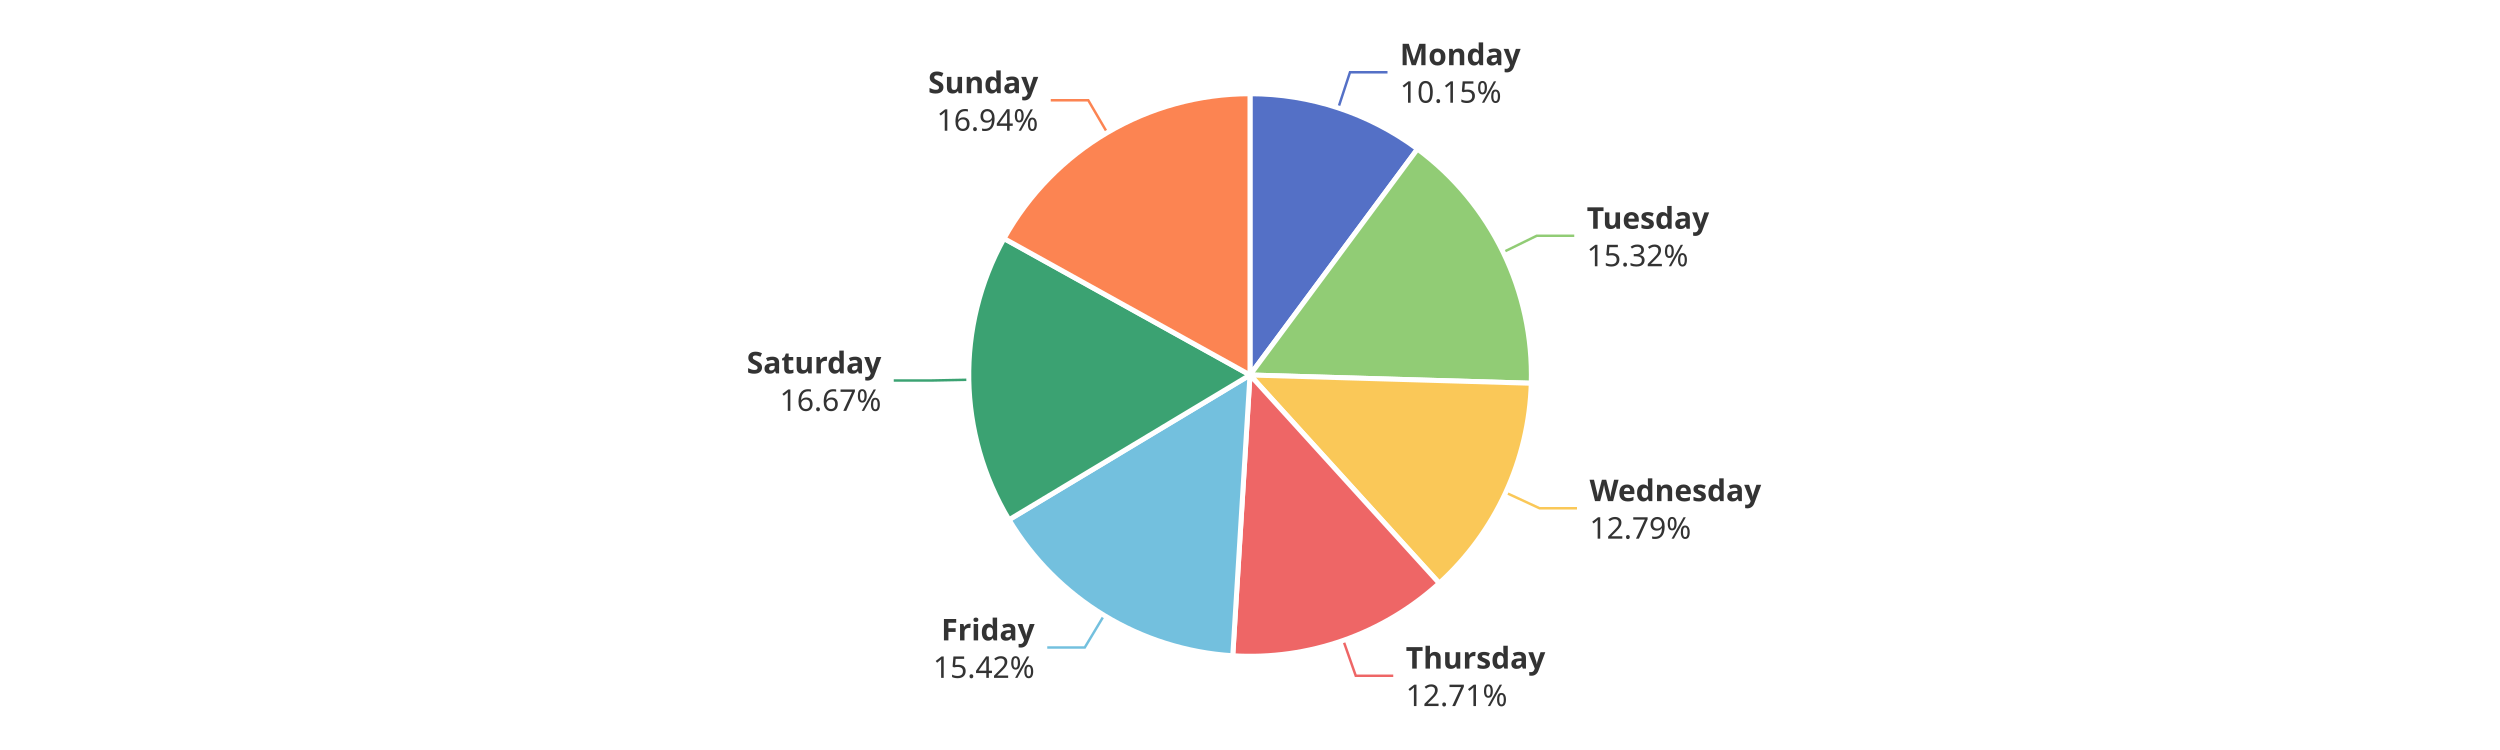
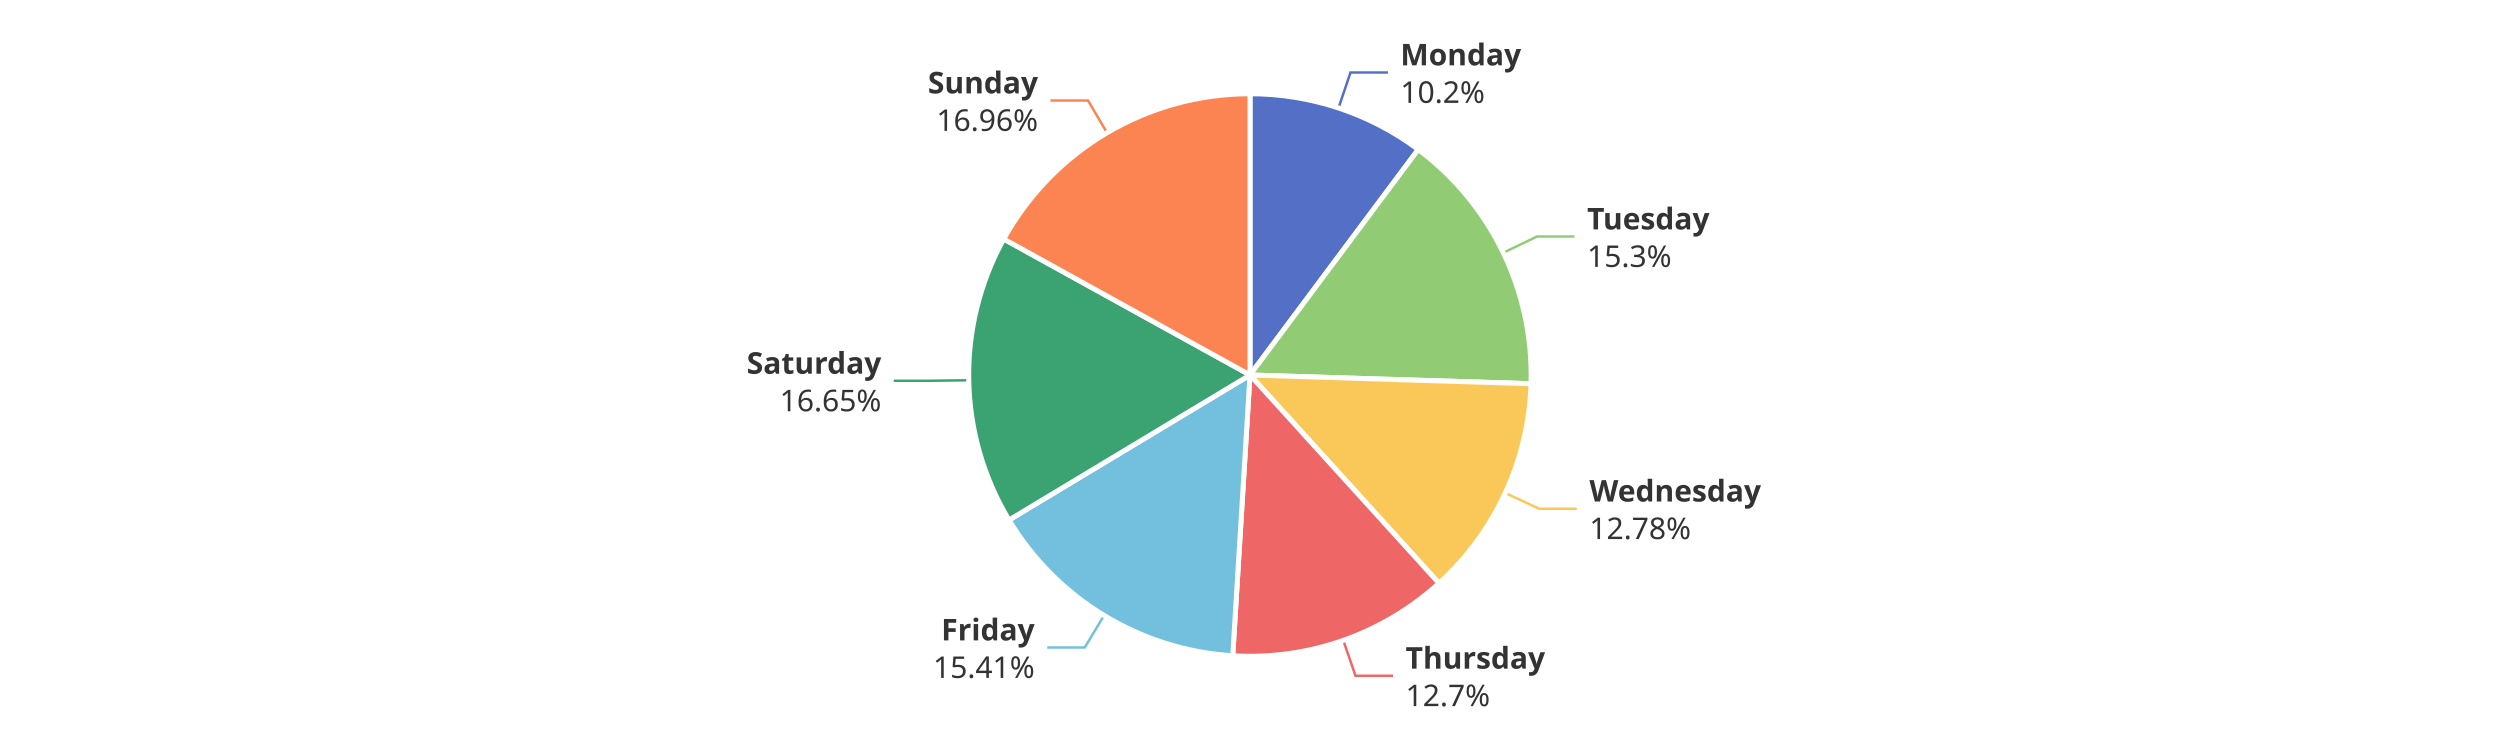
<svg xmlns="http://www.w3.org/2000/svg" width="1000" height="300" version="1.1" baseProfile="full" viewBox="0 0 1000 300">
  <rect width="1000" height="300" x="0" y="0" id="0" fill="#ffffff" />
-   <polyline points="535.3 43.2 540 28.9 555 28.9" fill="none" stroke="#5470c6" />
-   <polyline points="601.2 100.9 614.7 94.3 629.7 94.3" fill="none" stroke="#91cc75" />
-   <polyline points="602.2 197 615.8 203.3 630.8 203.3" fill="none" stroke="#fac858" />
-   <polyline points="537.3 256.1 542.3 270.3 557.3 270.3" fill="none" stroke="#ee6666" />
+   <polyline points="535.4 43.2 540.2 29 555.2 29" fill="none" stroke="#5470c6" />
+   <polyline points="601.3 101.1 614.8 94.6 629.8 94.6" fill="none" stroke="#91cc75" />
+   <polyline points="602.1 197.2 615.7 203.5 630.7 203.5" fill="none" stroke="#fac858" />
+   <polyline points="537.3 256.1 542.2 270.3 557.2 270.3" fill="none" stroke="#ee6666" />
  <polyline points="441.6 246.2 433.9 259 418.9 259" fill="none" stroke="#73c0de" />
-   <polyline points="387.5 151.9 372.5 152.2 357.5 152.2" fill="none" stroke="#3ba272" />
-   <polyline points="442.9 53.1 435.3 40.1 420.3 40.1" fill="none" stroke="#fc8452" />
-   <path d="M500 37.5A112.5 112.5 0 0 1 567 59.6L500 150Z" fill="#5470c6" stroke="#fff" stroke-width="2" stroke-linejoin="round" />
-   <path d="M567 59.6A112.5 112.5 0 0 1 612.5 153.3L500 150Z" fill="#91cc75" stroke="#fff" stroke-width="2" stroke-linejoin="round" />
-   <path d="M612.5 153.3A112.5 112.5 0 0 1 575.7 233.3L500 150Z" fill="#fac858" stroke="#fff" stroke-width="2" stroke-linejoin="round" />
-   <path d="M575.7 233.3A112.5 112.5 0 0 1 493.1 262.3L500 150Z" fill="#ee6666" stroke="#fff" stroke-width="2" stroke-linejoin="round" />
-   <path d="M493.1 262.3A112.5 112.5 0 0 1 403.6 207.9L500 150Z" fill="#73c0de" stroke="#fff" stroke-width="2" stroke-linejoin="round" />
-   <path d="M403.6 207.9A112.5 112.5 0 0 1 401.6 95.4L500 150Z" fill="#3ba272" stroke="#fff" stroke-width="2" stroke-linejoin="round" />
-   <path d="M401.6 95.4A112.5 112.5 0 0 1 500 37.5L500 150Z" fill="#fc8452" stroke="#fff" stroke-width="2" stroke-linejoin="round" />
-   <path d="M0 -15l42.8 0l0 30l-42.8 0Z" transform="translate(559.9707 28.9273)" fill="none" />
-   <text dominant-baseline="central" text-anchor="start" style="font-size:12px;font-family:sans-serif;font-weight:bold;" y="-7.5" transform="translate(559.9707 28.9273)" fill="#333" stroke="rgb(255,255,255)" stroke-width="2" paint-order="stroke" stroke-miterlimit="2">Monday</text>
-   <text dominant-baseline="central" text-anchor="start" style="font-size:12px;font-family:sans-serif;" y="7.5" transform="translate(559.9707 28.9273)" fill="#333" stroke="rgb(255,255,255)" stroke-width="2" paint-order="stroke" stroke-miterlimit="2">10.15%</text>
-   <path d="M0 -15l46.2 0l0 30l-46.2 0Z" transform="translate(634.7092 94.3398)" fill="none" />
-   <text dominant-baseline="central" text-anchor="start" style="font-size:12px;font-family:sans-serif;font-weight:bold;" y="-7.5" transform="translate(634.7092 94.3398)" fill="#333" stroke="rgb(255,255,255)" stroke-width="2" paint-order="stroke" stroke-miterlimit="2">Tuesday</text>
-   <text dominant-baseline="central" text-anchor="start" style="font-size:12px;font-family:sans-serif;" y="7.5" transform="translate(634.7092 94.3398)" fill="#333" stroke="rgb(255,255,255)" stroke-width="2" paint-order="stroke" stroke-miterlimit="2">15.32%</text>
-   <path d="M0 -15l63.6 0l0 30l-63.6 0Z" transform="translate(635.8218 203.3064)" fill="none" />
-   <text dominant-baseline="central" text-anchor="start" style="font-size:12px;font-family:sans-serif;font-weight:bold;" y="-7.5" transform="translate(635.8218 203.3064)" fill="#333" stroke="rgb(255,255,255)" stroke-width="2" paint-order="stroke" stroke-miterlimit="2">Wednesday</text>
-   <text dominant-baseline="central" text-anchor="start" style="font-size:12px;font-family:sans-serif;" y="7.5" transform="translate(635.8218 203.3064)" fill="#333" stroke="rgb(255,255,255)" stroke-width="2" paint-order="stroke" stroke-miterlimit="2">12.79%</text>
-   <path d="M0 -15l50.2 0l0 30l-50.2 0Z" transform="translate(562.3212 270.2712)" fill="none" />
-   <text dominant-baseline="central" text-anchor="start" style="font-size:12px;font-family:sans-serif;font-weight:bold;" y="-7.5" transform="translate(562.3212 270.2712)" fill="#333" stroke="rgb(255,255,255)" stroke-width="2" paint-order="stroke" stroke-miterlimit="2">Thursday</text>
-   <text dominant-baseline="central" text-anchor="start" style="font-size:12px;font-family:sans-serif;" y="7.5" transform="translate(562.3212 270.2712)" fill="#333" stroke="rgb(255,255,255)" stroke-width="2" paint-order="stroke" stroke-miterlimit="2">12.71%</text>
-   <path d="M-40.9 -15l40.9 0l0 30l-40.9 0Z" transform="translate(413.8602 259.0036)" fill="none" />
-   <text dominant-baseline="central" text-anchor="end" style="font-size:12px;font-family:sans-serif;font-weight:bold;" y="-7.5" transform="translate(413.8602 259.0036)" fill="#333" stroke="rgb(255,255,255)" stroke-width="2" paint-order="stroke" stroke-miterlimit="2">Friday</text>
-   <text dominant-baseline="central" text-anchor="end" style="font-size:12px;font-family:sans-serif;" y="7.5" transform="translate(413.8602 259.0036)" fill="#333" stroke="rgb(255,255,255)" stroke-width="2" paint-order="stroke" stroke-miterlimit="2">15.42%</text>
-   <path d="M-48.2 -15l48.2 0l0 30l-48.2 0Z" transform="translate(352.519 152.2029)" fill="none" />
-   <text dominant-baseline="central" text-anchor="end" style="font-size:12px;font-family:sans-serif;font-weight:bold;" y="-7.5" transform="translate(352.519 152.2029)" fill="#333" stroke="rgb(255,255,255)" stroke-width="2" paint-order="stroke" stroke-miterlimit="2">Saturday</text>
-   <text dominant-baseline="central" text-anchor="end" style="font-size:12px;font-family:sans-serif;" y="7.5" transform="translate(352.519 152.2029)" fill="#333" stroke="rgb(255,255,255)" stroke-width="2" paint-order="stroke" stroke-miterlimit="2">16.67%</text>
-   <path d="M-40.9 -15l40.9 0l0 30l-40.9 0Z" transform="translate(415.3042 40.1332)" fill="none" />
-   <text dominant-baseline="central" text-anchor="end" style="font-size:12px;font-family:sans-serif;font-weight:bold;" y="-7.5" transform="translate(415.3042 40.1332)" fill="#333" stroke="rgb(255,255,255)" stroke-width="2" paint-order="stroke" stroke-miterlimit="2">Sunday</text>
-   <text dominant-baseline="central" text-anchor="end" style="font-size:12px;font-family:sans-serif;" y="7.5" transform="translate(415.3042 40.1332)" fill="#333" stroke="rgb(255,255,255)" stroke-width="2" paint-order="stroke" stroke-miterlimit="2">16.94%</text>
+   <polyline points="387.5 152.1 372.5 152.3 357.5 152.3" fill="none" stroke="#3ba272" />
+   <polyline points="442.8 53.1 435.2 40.2 420.2 40.2" fill="none" stroke="#fc8452" />
+   <path d="M500 37.5A112.5 112.5 0 0 1 567.3 59.8L500 150Z" fill="#5470c6" stroke="#fff" stroke-width="2" stroke-linejoin="round" />
+   <path d="M567.3 59.8A112.5 112.5 0 0 1 612.4 153.5L500 150Z" fill="#91cc75" stroke="#fff" stroke-width="2" stroke-linejoin="round" />
+   <path d="M612.4 153.5A112.5 112.5 0 0 1 575.6 233.3L500 150Z" fill="#fac858" stroke="#fff" stroke-width="2" stroke-linejoin="round" />
+   <path d="M575.6 233.3A112.5 112.5 0 0 1 493.1 262.3L500 150Z" fill="#ee6666" stroke="#fff" stroke-width="2" stroke-linejoin="round" />
+   <path d="M493.1 262.3A112.5 112.5 0 0 1 403.6 208L500 150Z" fill="#73c0de" stroke="#fff" stroke-width="2" stroke-linejoin="round" />
+   <path d="M403.6 208A112.5 112.5 0 0 1 401.5 95.6L500 150Z" fill="#3ba272" stroke="#fff" stroke-width="2" stroke-linejoin="round" />
+   <path d="M401.5 95.6A112.5 112.5 0 0 1 500 37.5L500 150Z" fill="#fc8452" stroke="#fff" stroke-width="2" stroke-linejoin="round" />
+   <path d="M0 -15l42.8 0l0 30l-42.8 0Z" transform="translate(560.1569 28.989)" fill="none" />
+   <text dominant-baseline="central" text-anchor="start" style="font-size:12px;font-family:sans-serif;font-weight:bold;" y="-7.5" transform="translate(560.1569 28.989)" fill="#333" stroke="rgb(255,255,255)" stroke-width="2" paint-order="stroke" stroke-miterlimit="2">Monday</text>
+   <text dominant-baseline="central" text-anchor="start" style="font-size:12px;font-family:sans-serif;" y="7.5" transform="translate(560.1569 28.989)" fill="#333" stroke="rgb(255,255,255)" stroke-width="2" paint-order="stroke" stroke-miterlimit="2">10.2%</text>
+   <path d="M0 -15l46.2 0l0 30l-46.2 0Z" transform="translate(634.8425 94.6154)" fill="none" />
+   <text dominant-baseline="central" text-anchor="start" style="font-size:12px;font-family:sans-serif;font-weight:bold;" y="-7.5" transform="translate(634.8425 94.6154)" fill="#333" stroke="rgb(255,255,255)" stroke-width="2" paint-order="stroke" stroke-miterlimit="2">Tuesday</text>
+   <text dominant-baseline="central" text-anchor="start" style="font-size:12px;font-family:sans-serif;" y="7.5" transform="translate(634.8425 94.6154)" fill="#333" stroke="rgb(255,255,255)" stroke-width="2" paint-order="stroke" stroke-miterlimit="2">15.3%</text>
+   <path d="M0 -15l63.6 0l0 30l-63.6 0Z" transform="translate(635.7486 203.465)" fill="none" />
+   <text dominant-baseline="central" text-anchor="start" style="font-size:12px;font-family:sans-serif;font-weight:bold;" y="-7.5" transform="translate(635.7486 203.465)" fill="#333" stroke="rgb(255,255,255)" stroke-width="2" paint-order="stroke" stroke-miterlimit="2">Wednesday</text>
+   <text dominant-baseline="central" text-anchor="start" style="font-size:12px;font-family:sans-serif;" y="7.5" transform="translate(635.7486 203.465)" fill="#333" stroke="rgb(255,255,255)" stroke-width="2" paint-order="stroke" stroke-miterlimit="2">12.78%</text>
+   <path d="M0 -15l50.2 0l0 30l-50.2 0Z" transform="translate(562.2415 270.2992)" fill="none" />
+   <text dominant-baseline="central" text-anchor="start" style="font-size:12px;font-family:sans-serif;font-weight:bold;" y="-7.5" transform="translate(562.2415 270.2992)" fill="#333" stroke="rgb(255,255,255)" stroke-width="2" paint-order="stroke" stroke-miterlimit="2">Thursday</text>
+   <text dominant-baseline="central" text-anchor="start" style="font-size:12px;font-family:sans-serif;" y="7.5" transform="translate(562.2415 270.2992)" fill="#333" stroke="rgb(255,255,255)" stroke-width="2" paint-order="stroke" stroke-miterlimit="2">12.7%</text>
+   <path d="M-40.9 -15l40.9 0l0 30l-40.9 0Z" transform="translate(413.8662 259.0072)" fill="none" />
+   <text dominant-baseline="central" text-anchor="end" style="font-size:12px;font-family:sans-serif;font-weight:bold;" y="-7.5" transform="translate(413.8662 259.0072)" fill="#333" stroke="rgb(255,255,255)" stroke-width="2" paint-order="stroke" stroke-miterlimit="2">Friday</text>
+   <text dominant-baseline="central" text-anchor="end" style="font-size:12px;font-family:sans-serif;" y="7.5" transform="translate(413.8662 259.0072)" fill="#333" stroke="rgb(255,255,255)" stroke-width="2" paint-order="stroke" stroke-miterlimit="2">15.41%</text>
+   <path d="M-48.2 -15l48.2 0l0 30l-48.2 0Z" transform="translate(352.5215 152.3429)" fill="none" />
+   <text dominant-baseline="central" text-anchor="end" style="font-size:12px;font-family:sans-serif;font-weight:bold;" y="-7.5" transform="translate(352.5215 152.3429)" fill="#333" stroke="rgb(255,255,255)" stroke-width="2" paint-order="stroke" stroke-miterlimit="2">Saturday</text>
+   <text dominant-baseline="central" text-anchor="end" style="font-size:12px;font-family:sans-serif;" y="7.5" transform="translate(352.5215 152.3429)" fill="#333" stroke="rgb(255,255,255)" stroke-width="2" paint-order="stroke" stroke-miterlimit="2">16.65%</text>
+   <path d="M-40.9 -15l40.9 0l0 30l-40.9 0Z" transform="translate(415.2065 40.1908)" fill="none" />
+   <text dominant-baseline="central" text-anchor="end" style="font-size:12px;font-family:sans-serif;font-weight:bold;" y="-7.5" transform="translate(415.2065 40.1908)" fill="#333" stroke="rgb(255,255,255)" stroke-width="2" paint-order="stroke" stroke-miterlimit="2">Sunday</text>
+   <text dominant-baseline="central" text-anchor="end" style="font-size:12px;font-family:sans-serif;" y="7.5" transform="translate(415.2065 40.1908)" fill="#333" stroke="rgb(255,255,255)" stroke-width="2" paint-order="stroke" stroke-miterlimit="2">16.96%</text>
</svg>
